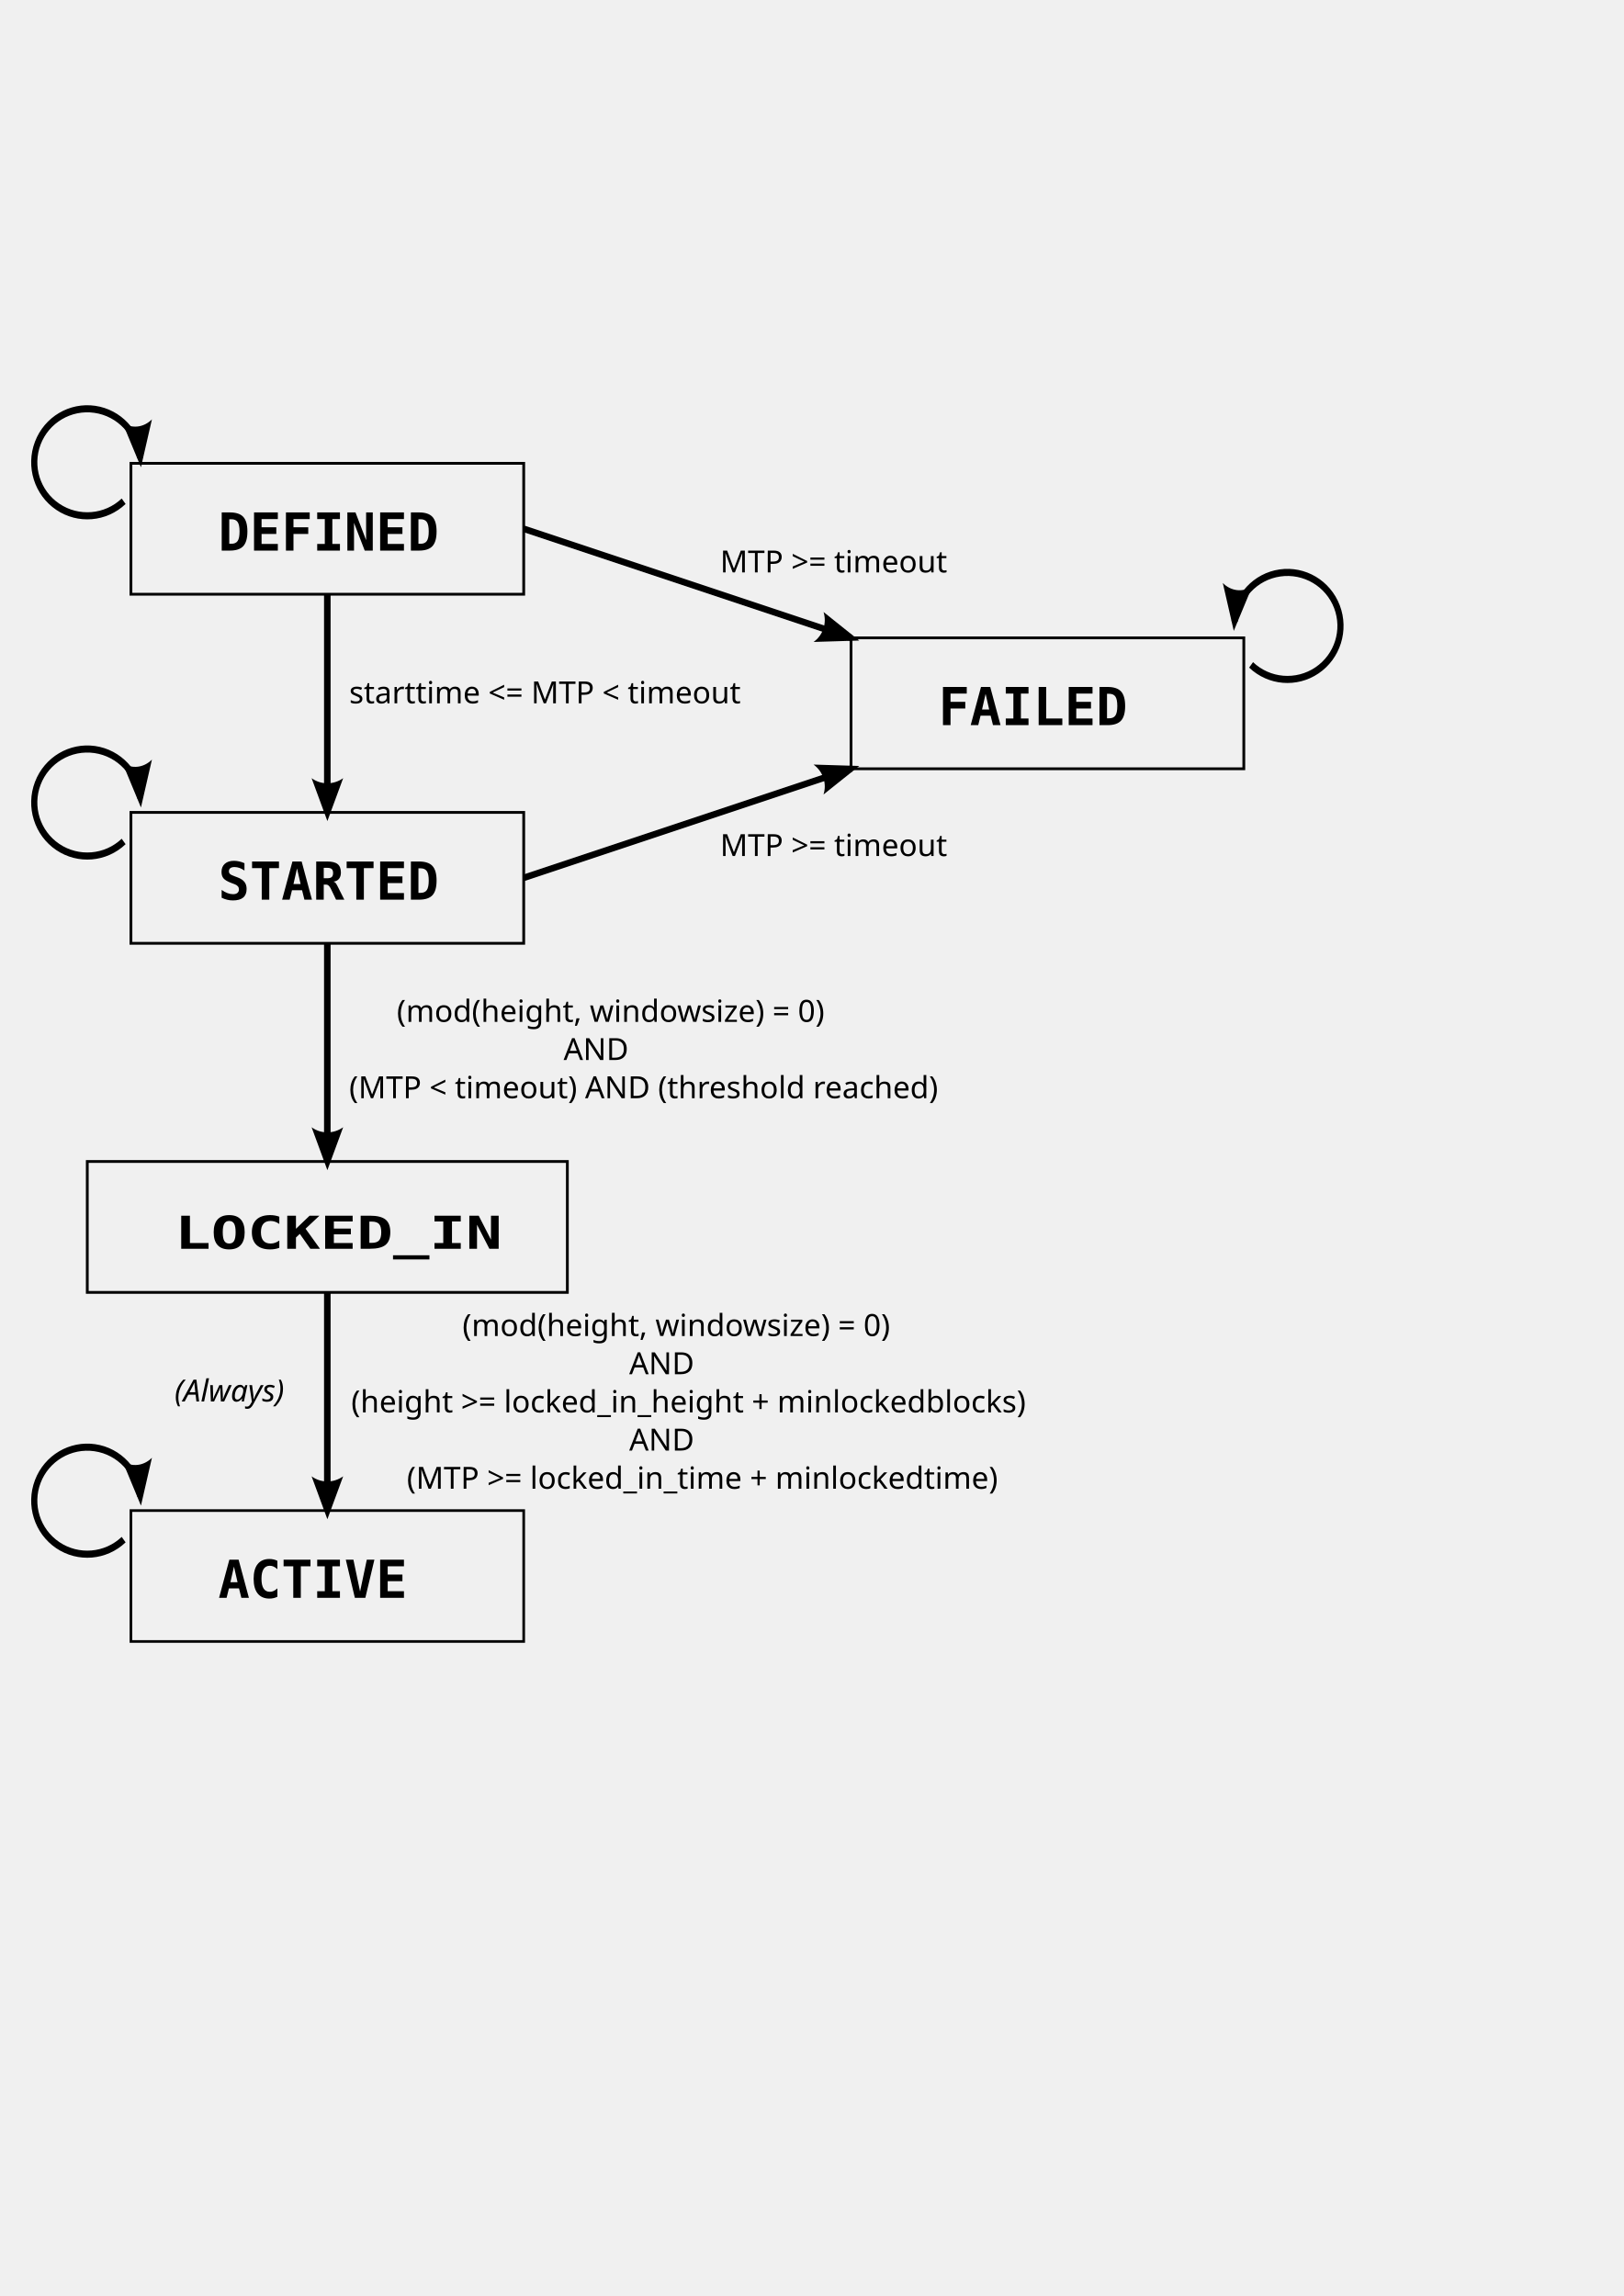
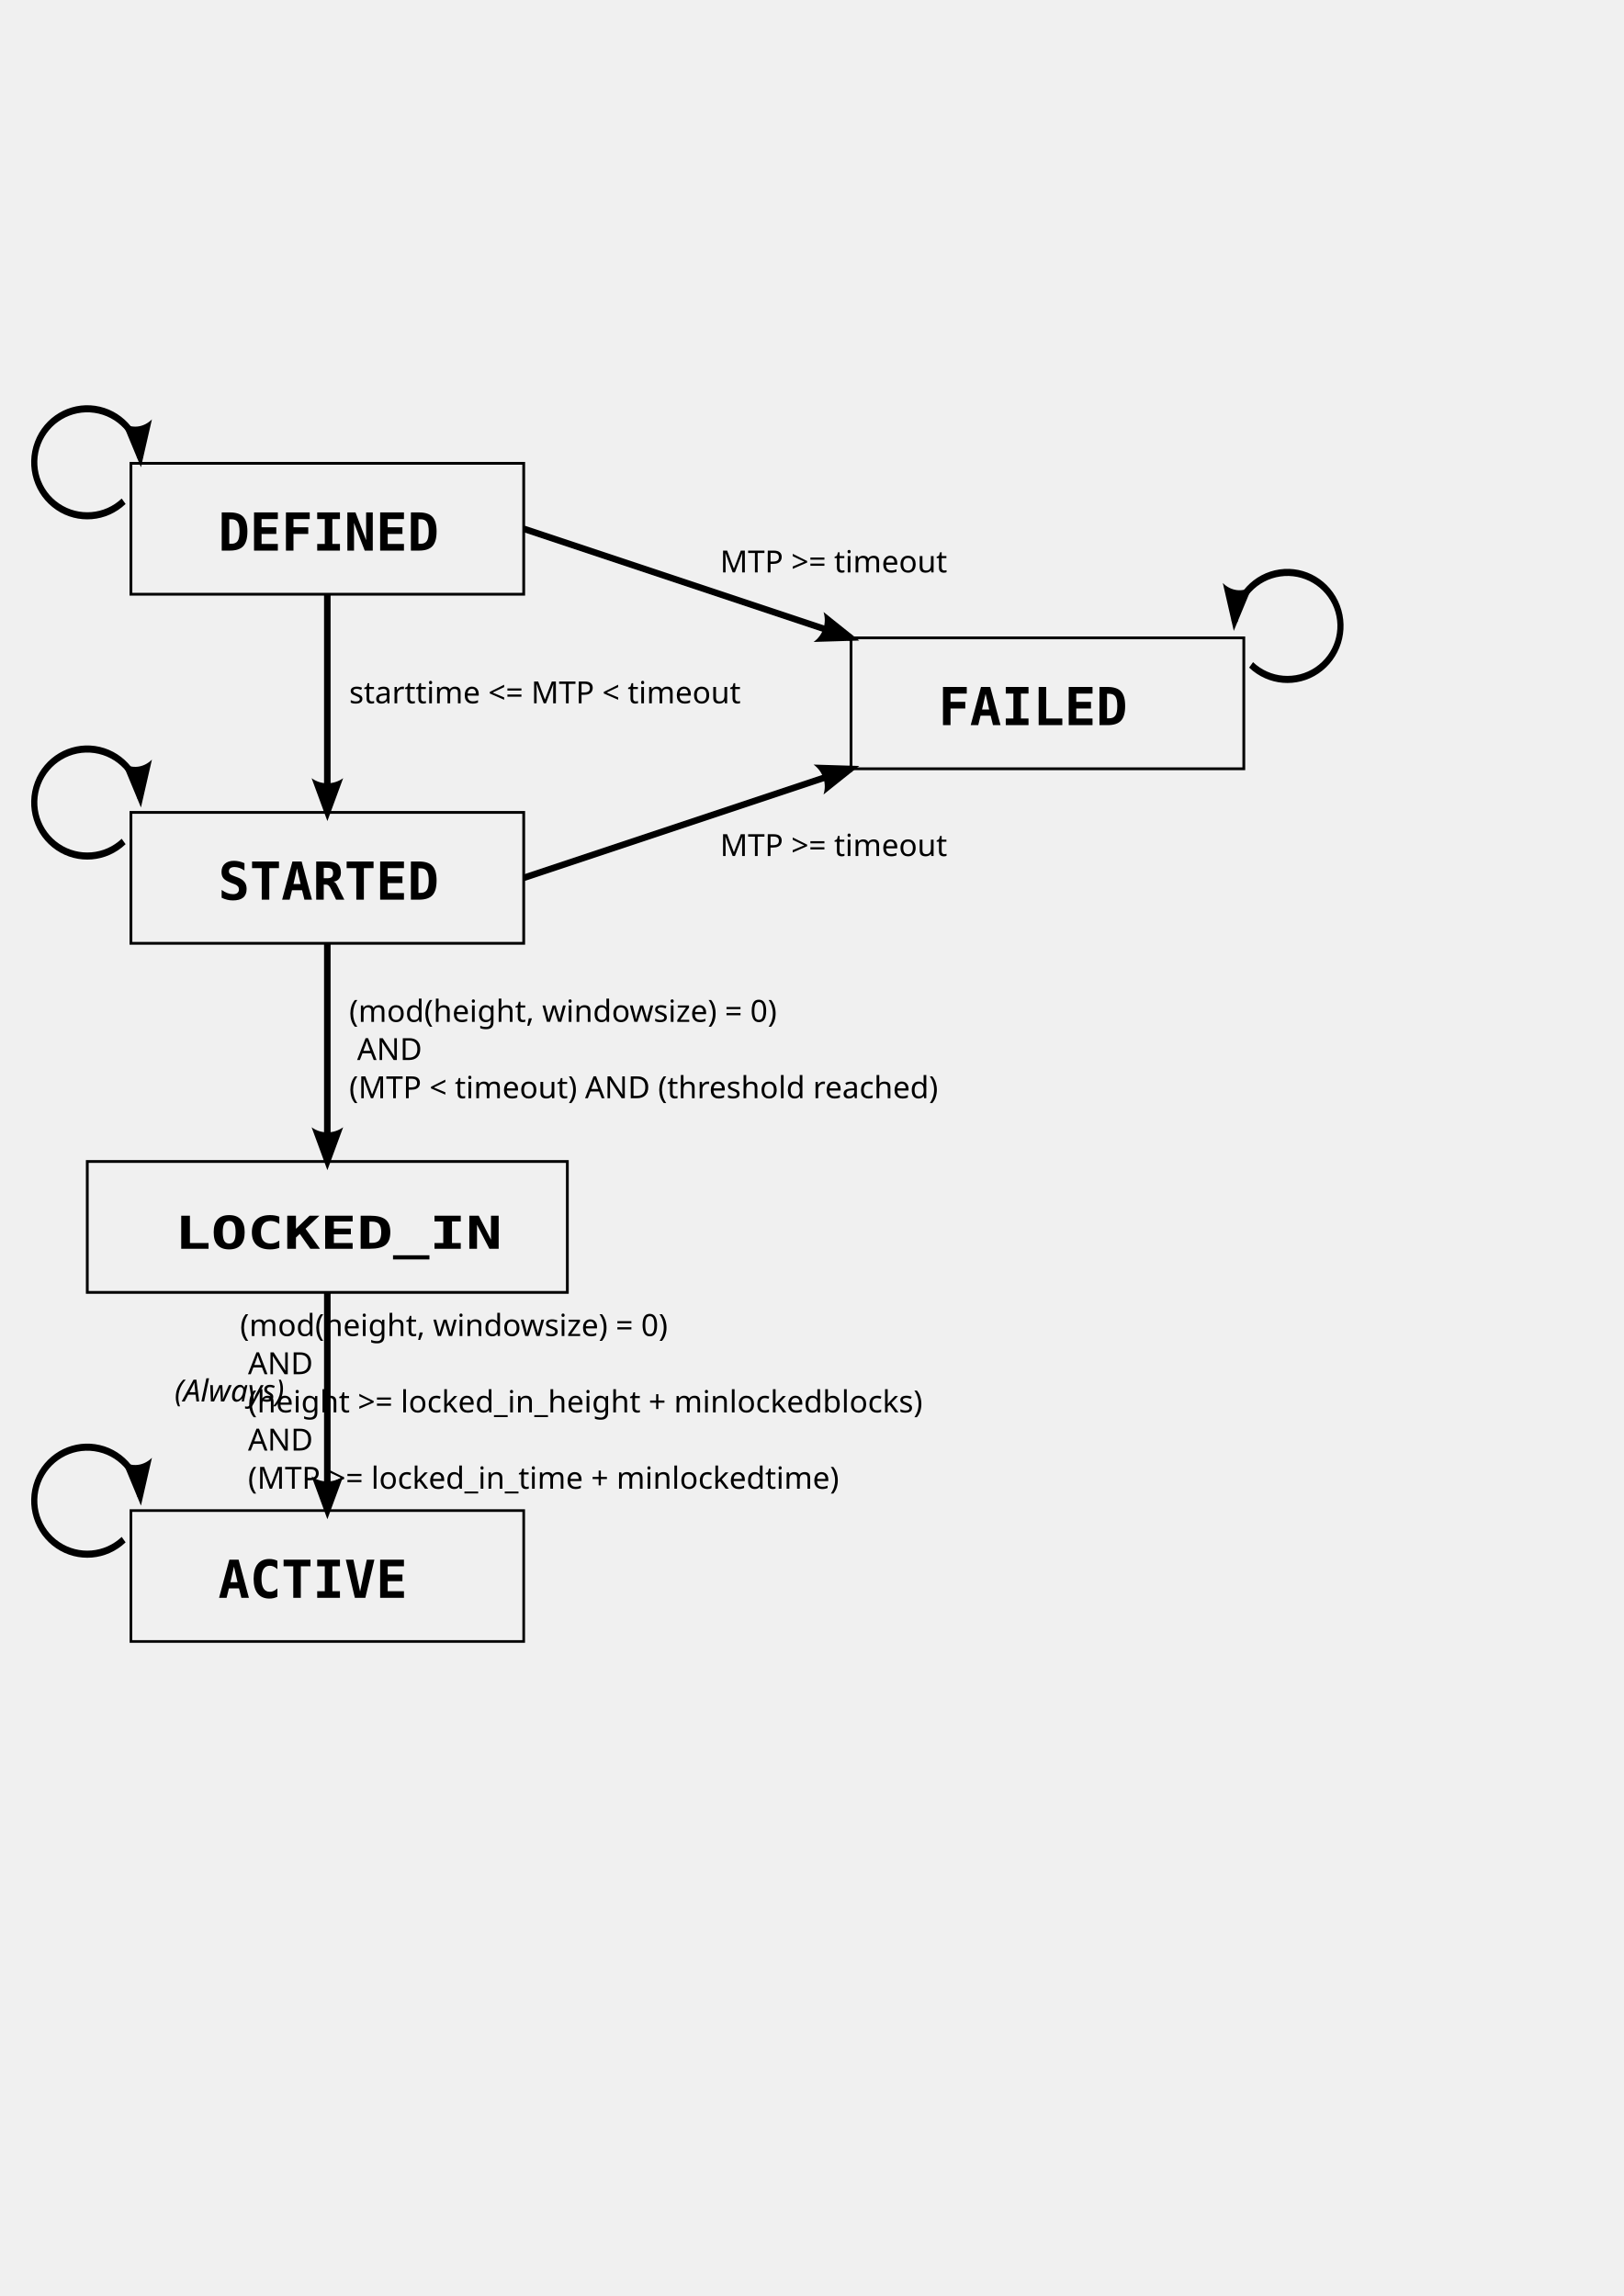
- <svg xmlns="http://www.w3.org/2000/svg" width="744.094" height="1052.362" id="svg2" version="1.1">
+ <svg xmlns="http://www.w3.org/2000/svg" id="svg2" width="744.094" height="1052.362" version="1.1">
  <defs id="defs4">
-     <marker orient="auto" refY="0.0" refX="0.0" id="Arrow2Send" style="overflow:visible;">
-       <path id="path3908" style="fill-rule:evenodd;stroke-width:0.625;stroke-linejoin:round;" d="M 8.719,4.034 L -2.207,0.016 L 8.719,-4.002 C 6.973,-1.63 6.983,1.616 8.719,4.034 z " transform="scale(0.3) rotate(180) translate(-2.3,0)" />
+     <marker id="Arrow2Send" orient="auto" refX="0" refY="0" style="overflow:visible">
+       <path id="path3908" style="fill-rule:evenodd;stroke-width:.625;stroke-linejoin:round" d="M 8.719,4.034 L -2.207,0.016 L 8.719,-4.002 C 6.973,-1.63 6.983,1.616 8.719,4.034 z" transform="scale(0.3) rotate(180) translate(-2.3,0)" />
    </marker>
-     <marker orient="auto" refY="0.0" refX="0.0" id="Arrow2Mend" style="overflow:visible;">
-       <path id="path3902" style="fill-rule:evenodd;stroke-width:0.625;stroke-linejoin:round;" d="M 8.719,4.034 L -2.207,0.016 L 8.719,-4.002 C 6.973,-1.63 6.983,1.616 8.719,4.034 z " transform="scale(0.6) rotate(180) translate(0,0)" />
+     <marker id="Arrow2Mend" orient="auto" refX="0" refY="0" style="overflow:visible">
+       <path id="path3902" style="fill-rule:evenodd;stroke-width:.625;stroke-linejoin:round" d="M 8.719,4.034 L -2.207,0.016 L 8.719,-4.002 C 6.973,-1.63 6.983,1.616 8.719,4.034 z" transform="scale(0.6) rotate(180) translate(0,0)" />
    </marker>
-     <marker orient="auto" refY="0.0" refX="0.0" id="Arrow1Mend" style="overflow:visible;">
-       <path id="path3884" d="M 0.0,0.0 L 5.0,-5.0 L -12.5,0.0 L 5.0,5.0 L 0.0,0.0 z " style="fill-rule:evenodd;stroke:#000000;stroke-width:1.0pt;" transform="scale(0.4) rotate(180) translate(10,0)" />
+     <marker id="Arrow1Mend" orient="auto" refX="0" refY="0" style="overflow:visible">
+       <path id="path3884" d="M 0.0,0.0 L 5.0,-5.0 L -12.5,0.0 L 5.0,5.0 L 0.0,0.0 z" style="fill-rule:evenodd;stroke:#000;stroke-width:1pt" transform="scale(0.4) rotate(180) translate(10,0)" />
    </marker>
-     <marker orient="auto" refY="0.0" refX="0.0" id="Arrow1Send" style="overflow:visible;">
-       <path id="path3890" d="M 0.0,0.0 L 5.0,-5.0 L -12.5,0.0 L 5.0,5.0 L 0.0,0.0 z " style="fill-rule:evenodd;stroke:#000000;stroke-width:1.0pt;" transform="scale(0.2) rotate(180) translate(6,0)" />
+     <marker id="Arrow1Send" orient="auto" refX="0" refY="0" style="overflow:visible">
+       <path id="path3890" d="M 0.0,0.0 L 5.0,-5.0 L -12.5,0.0 L 5.0,5.0 L 0.0,0.0 z" style="fill-rule:evenodd;stroke:#000;stroke-width:1pt" transform="scale(0.2) rotate(180) translate(6,0)" />
    </marker>
-     <marker orient="auto" refY="0.0" refX="0.0" id="EmptyTriangleOutL" style="overflow:visible">
-       <path id="path4035" d="M 5.77,0.0 L -2.88,5.0 L -2.88,-5.0 L 5.77,0.0 z " style="fill-rule:evenodd;fill:#FFFFFF;stroke:#000000;stroke-width:1.0pt" transform="scale(0.8) translate(-6,0)" />
+     <marker id="EmptyTriangleOutL" orient="auto" refX="0" refY="0" style="overflow:visible">
+       <path id="path4035" d="M 5.77,0.0 L -2.88,5.0 L -2.88,-5.0 L 5.77,0.0 z" style="fill-rule:evenodd;fill:#fff;stroke:#000;stroke-width:1pt" transform="scale(0.8) translate(-6,0)" />
    </marker>
-     <marker orient="auto" refY="0.0" refX="0.0" id="Arrow1Lend" style="overflow:visible;">
-       <path id="path3878" d="M 0.0,0.0 L 5.0,-5.0 L -12.5,0.0 L 5.0,5.0 L 0.0,0.0 z " style="fill-rule:evenodd;stroke:#000000;stroke-width:1.0pt;" transform="scale(0.8) rotate(180) translate(12.5,0)" />
+     <marker id="Arrow1Lend" orient="auto" refX="0" refY="0" style="overflow:visible">
+       <path id="path3878" d="M 0.0,0.0 L 5.0,-5.0 L -12.5,0.0 L 5.0,5.0 L 0.0,0.0 z" style="fill-rule:evenodd;stroke:#000;stroke-width:1pt" transform="scale(0.8) rotate(180) translate(12.5,0)" />
    </marker>
-     <marker orient="auto" refY="0.0" refX="0.0" id="Arrow2Lend" style="overflow:visible;">
-       <path id="path3896" style="fill-rule:evenodd;stroke-width:0.625;stroke-linejoin:round;" d="M 8.719,4.034 L -2.207,0.016 L 8.719,-4.002 C 6.973,-1.63 6.983,1.616 8.719,4.034 z " transform="scale(1.1) rotate(180) translate(1,0)" />
+     <marker id="Arrow2Lend" orient="auto" refX="0" refY="0" style="overflow:visible">
+       <path id="path3896" style="fill-rule:evenodd;stroke-width:.625;stroke-linejoin:round" d="M 8.719,4.034 L -2.207,0.016 L 8.719,-4.002 C 6.973,-1.63 6.983,1.616 8.719,4.034 z" transform="scale(1.1) rotate(180) translate(1,0)" />
    </marker>
-     <marker orient="auto" refY="0.0" refX="0.0" id="Arrow2Lstart" style="overflow:visible">
-       <path id="path3893" style="fill-rule:evenodd;stroke-width:0.625;stroke-linejoin:round" d="M 8.719,4.034 L -2.207,0.016 L 8.719,-4.002 C 6.973,-1.63 6.983,1.616 8.719,4.034 z " transform="scale(1.1) translate(1,0)" />
+     <marker id="Arrow2Lstart" orient="auto" refX="0" refY="0" style="overflow:visible">
+       <path id="path3893" style="fill-rule:evenodd;stroke-width:.625;stroke-linejoin:round" d="M 8.719,4.034 L -2.207,0.016 L 8.719,-4.002 C 6.973,-1.63 6.983,1.616 8.719,4.034 z" transform="scale(1.1) translate(1,0)" />
    </marker>
-     <marker orient="auto" refY="0" refX="0" id="Arrow2Mend-7" style="overflow:visible">
-       <path id="path3902-3" style="fill-rule:evenodd;stroke-width:0.625;stroke-linejoin:round" d="M 8.719,4.034 -2.207,0.016 8.719,-4.002 c -1.745,2.372 -1.735,5.617 -6e-7,8.035 z" transform="scale(-0.6,-0.6)" />
+     <marker id="Arrow2Mend-7" orient="auto" refX="0" refY="0" style="overflow:visible">
+       <path id="path3902-3" style="fill-rule:evenodd;stroke-width:.625;stroke-linejoin:round" d="M 8.719,4.034 -2.207,0.016 8.719,-4.002 c -1.745,2.372 -1.735,5.617 -6e-7,8.035 z" transform="scale(-0.6,-0.6)" />
    </marker>
-     <marker orient="auto" refY="0" refX="0" id="Arrow2Mend-1" style="overflow:visible">
-       <path id="path3902-2" style="fill-rule:evenodd;stroke-width:0.625;stroke-linejoin:round" d="M 8.719,4.034 -2.207,0.016 8.719,-4.002 c -1.745,2.372 -1.735,5.617 -6e-7,8.035 z" transform="scale(-0.6,-0.6)" />
+     <marker id="Arrow2Mend-1" orient="auto" refX="0" refY="0" style="overflow:visible">
+       <path id="path3902-2" style="fill-rule:evenodd;stroke-width:.625;stroke-linejoin:round" d="M 8.719,4.034 -2.207,0.016 8.719,-4.002 c -1.745,2.372 -1.735,5.617 -6e-7,8.035 z" transform="scale(-0.6,-0.6)" />
    </marker>
-     <marker orient="auto" refY="0" refX="0" id="Arrow2Mend-15" style="overflow:visible">
-       <path id="path3902-0" style="fill-rule:evenodd;stroke-width:0.625;stroke-linejoin:round" d="M 8.719,4.034 -2.207,0.016 8.719,-4.002 c -1.745,2.372 -1.735,5.617 -6e-7,8.035 z" transform="scale(-0.6,-0.6)" />
+     <marker id="Arrow2Mend-15" orient="auto" refX="0" refY="0" style="overflow:visible">
+       <path id="path3902-0" style="fill-rule:evenodd;stroke-width:.625;stroke-linejoin:round" d="M 8.719,4.034 -2.207,0.016 8.719,-4.002 c -1.745,2.372 -1.735,5.617 -6e-7,8.035 z" transform="scale(-0.6,-0.6)" />
    </marker>
-     <marker orient="auto" refY="0" refX="0" id="Arrow2Mend-0" style="overflow:visible">
-       <path id="path3902-4" style="fill-rule:evenodd;stroke-width:0.625;stroke-linejoin:round" d="M 8.719,4.034 -2.207,0.016 8.719,-4.002 c -1.745,2.372 -1.735,5.617 -6e-7,8.035 z" transform="scale(-0.6,-0.6)" />
+     <marker id="Arrow2Mend-0" orient="auto" refX="0" refY="0" style="overflow:visible">
+       <path id="path3902-4" style="fill-rule:evenodd;stroke-width:.625;stroke-linejoin:round" d="M 8.719,4.034 -2.207,0.016 8.719,-4.002 c -1.745,2.372 -1.735,5.617 -6e-7,8.035 z" transform="scale(-0.6,-0.6)" />
    </marker>
-     <marker orient="auto" refY="0" refX="0" id="Arrow2Mend-11" style="overflow:visible">
-       <path id="path3902-30" style="fill-rule:evenodd;stroke-width:0.625;stroke-linejoin:round" d="M 8.719,4.034 -2.207,0.016 8.719,-4.002 c -1.745,2.372 -1.735,5.617 -6e-7,8.035 z" transform="scale(-0.6,-0.6)" />
+     <marker id="Arrow2Mend-11" orient="auto" refX="0" refY="0" style="overflow:visible">
+       <path id="path3902-30" style="fill-rule:evenodd;stroke-width:.625;stroke-linejoin:round" d="M 8.719,4.034 -2.207,0.016 8.719,-4.002 c -1.745,2.372 -1.735,5.617 -6e-7,8.035 z" transform="scale(-0.6,-0.6)" />
    </marker>
-     <marker orient="auto" refY="0" refX="0" id="Arrow2Mend-6" style="overflow:visible">
-       <path id="path3902-5" style="fill-rule:evenodd;stroke-width:0.625;stroke-linejoin:round" d="M 8.719,4.034 -2.207,0.016 8.719,-4.002 c -1.745,2.372 -1.735,5.617 -6e-7,8.035 z" transform="scale(-0.6,-0.6)" />
+     <marker id="Arrow2Mend-6" orient="auto" refX="0" refY="0" style="overflow:visible">
+       <path id="path3902-5" style="fill-rule:evenodd;stroke-width:.625;stroke-linejoin:round" d="M 8.719,4.034 -2.207,0.016 8.719,-4.002 c -1.745,2.372 -1.735,5.617 -6e-7,8.035 z" transform="scale(-0.6,-0.6)" />
    </marker>
-     <marker orient="auto" refY="0" refX="0" id="Arrow2Mend-2" style="overflow:visible">
-       <path id="path3902-21" style="fill-rule:evenodd;stroke-width:0.625;stroke-linejoin:round" d="M 8.719,4.034 -2.207,0.016 8.719,-4.002 c -1.745,2.372 -1.735,5.617 -6e-7,8.035 z" transform="scale(-0.6,-0.6)" />
+     <marker id="Arrow2Mend-2" orient="auto" refX="0" refY="0" style="overflow:visible">
+       <path id="path3902-21" style="fill-rule:evenodd;stroke-width:.625;stroke-linejoin:round" d="M 8.719,4.034 -2.207,0.016 8.719,-4.002 c -1.745,2.372 -1.735,5.617 -6e-7,8.035 z" transform="scale(-0.6,-0.6)" />
    </marker>
  </defs>
  <g id="layer1">
-     <rect style="fill:none;stroke:#000000;stroke-width:1.275;stroke-linecap:butt;stroke-linejoin:miter;stroke-miterlimit:4;stroke-opacity:1;stroke-dasharray:none" id="rect3759" width="180" height="60" x="60" y="212.362" />
-     <text xml:space="preserve" style="font-size:40px;font-style:normal;font-weight:normal;line-height:125%;letter-spacing:0px;word-spacing:0px;fill:#000000;fill-opacity:1;stroke:none;font-family:Sans" x="100" y="252.362" id="text3761">
-       <tspan id="tspan3763" x="100" y="252.362" style="font-size:24px;font-style:normal;font-variant:normal;font-weight:bold;font-stretch:normal;font-family:Monospace;-inkscape-font-specification:Monospace Bold">DEFINED</tspan>
+     <rect style="fill:none;stroke:#000;stroke-width:1.275;stroke-linecap:butt;stroke-linejoin:miter;stroke-miterlimit:4;stroke-opacity:1;stroke-dasharray:none" id="rect3759" width="180" height="60" x="60" y="212.362" />
+     <text xml:space="preserve" style="font-size:40px;font-style:normal;font-weight:400;line-height:125%;letter-spacing:0;word-spacing:0;fill:#000;fill-opacity:1;stroke:none;font-family:Sans" id="text3761" x="100" y="252.362">
+       <tspan id="tspan3763" x="100" y="252.362" style="font-size:24px;font-style:normal;font-variant:normal;font-weight:700;font-stretch:normal;font-family:Monospace;-inkscape-font-specification:Monospace Bold">DEFINED</tspan>
    </text>
-     <rect style="fill:none;stroke:#000000;stroke-width:1.275;stroke-linecap:butt;stroke-linejoin:miter;stroke-miterlimit:4;stroke-opacity:1;stroke-dasharray:none" id="rect3759-4" width="180" height="60" x="60" y="372.362" />
-     <text xml:space="preserve" style="font-size:40px;font-style:normal;font-weight:normal;line-height:125%;letter-spacing:0px;word-spacing:0px;fill:#000000;fill-opacity:1;stroke:none;font-family:Sans" x="100" y="412.362" id="text3761-9">
-       <tspan id="tspan3763-9" x="100" y="412.362" style="font-size:24px;font-style:normal;font-variant:normal;font-weight:bold;font-stretch:normal;font-family:Monospace;-inkscape-font-specification:Monospace Bold">STARTED</tspan>
+     <rect style="fill:none;stroke:#000;stroke-width:1.275;stroke-linecap:butt;stroke-linejoin:miter;stroke-miterlimit:4;stroke-opacity:1;stroke-dasharray:none" id="rect3759-4" width="180" height="60" x="60" y="372.362" />
+     <text xml:space="preserve" style="font-size:40px;font-style:normal;font-weight:400;line-height:125%;letter-spacing:0;word-spacing:0;fill:#000;fill-opacity:1;stroke:none;font-family:Sans" id="text3761-9" x="100" y="412.362">
+       <tspan id="tspan3763-9" x="100" y="412.362" style="font-size:24px;font-style:normal;font-variant:normal;font-weight:700;font-stretch:normal;font-family:Monospace;-inkscape-font-specification:Monospace Bold">STARTED</tspan>
    </text>
-     <rect style="fill:none;stroke:#000000;stroke-width:1.275;stroke-linecap:butt;stroke-linejoin:miter;stroke-miterlimit:4;stroke-opacity:1;stroke-dasharray:none" id="rect3759-0" width="220" height="60" x="40" y="532.362" />
-     <text xml:space="preserve" style="font-size:46.188px;font-style:normal;font-weight:normal;line-height:125%;letter-spacing:0px;word-spacing:0px;fill:#000000;fill-opacity:1;stroke:none;font-family:Sans" x="69.282" y="660.907" id="text3761-8" transform="scale(1.1547,0.8660254)">
-       <tspan id="tspan3763-93" x="69.282" y="660.907" style="font-size:24px;font-style:normal;font-variant:normal;font-weight:bold;font-stretch:normal;font-family:Monospace;-inkscape-font-specification:Monospace Bold">LOCKED_IN</tspan>
+     <rect style="fill:none;stroke:#000;stroke-width:1.275;stroke-linecap:butt;stroke-linejoin:miter;stroke-miterlimit:4;stroke-opacity:1;stroke-dasharray:none" id="rect3759-0" width="220" height="60" x="40" y="532.362" />
+     <text xml:space="preserve" style="font-size:46.188px;font-style:normal;font-weight:400;line-height:125%;letter-spacing:0;word-spacing:0;fill:#000;fill-opacity:1;stroke:none;font-family:Sans" id="text3761-8" x="69.282" y="660.907" transform="scale(1.1547,0.8660254)">
+       <tspan id="tspan3763-93" x="69.282" y="660.907" style="font-size:24px;font-style:normal;font-variant:normal;font-weight:700;font-stretch:normal;font-family:Monospace;-inkscape-font-specification:Monospace Bold">LOCKED_IN</tspan>
    </text>
-     <rect style="fill:none;stroke:#000000;stroke-width:1.21;stroke-linecap:butt;stroke-linejoin:miter;stroke-miterlimit:4;stroke-opacity:1;stroke-dasharray:none" id="rect3759-4-1" width="180" height="60" x="60" y="692.362" />
-     <text xml:space="preserve" style="font-size:40px;font-style:normal;font-weight:normal;line-height:125%;letter-spacing:0px;word-spacing:0px;fill:#000000;fill-opacity:1;stroke:none;font-family:Sans" x="100" y="732.362" id="text3761-9-4">
-       <tspan id="tspan3763-9-8" x="100" y="732.362" style="font-size:24px;font-style:normal;font-variant:normal;font-weight:bold;font-stretch:normal;font-family:Monospace;-inkscape-font-specification:Monospace Bold">ACTIVE</tspan>
+     <rect style="fill:none;stroke:#000;stroke-width:1.21;stroke-linecap:butt;stroke-linejoin:miter;stroke-miterlimit:4;stroke-opacity:1;stroke-dasharray:none" id="rect3759-4-1" width="180" height="60" x="60" y="692.362" />
+     <text xml:space="preserve" style="font-size:40px;font-style:normal;font-weight:400;line-height:125%;letter-spacing:0;word-spacing:0;fill:#000;fill-opacity:1;stroke:none;font-family:Sans" id="text3761-9-4" x="100" y="732.362">
+       <tspan id="tspan3763-9-8" x="100" y="732.362" style="font-size:24px;font-style:normal;font-variant:normal;font-weight:700;font-stretch:normal;font-family:Monospace;-inkscape-font-specification:Monospace Bold">ACTIVE</tspan>
    </text>
-     <rect style="fill:none;stroke:#000000;stroke-width:1.275;stroke-linecap:butt;stroke-linejoin:miter;stroke-miterlimit:4;stroke-opacity:1;stroke-dasharray:none" id="rect3759-4-9" width="180" height="60" x="390" y="292.362" />
-     <text xml:space="preserve" style="font-size:40px;font-style:normal;font-weight:normal;line-height:125%;letter-spacing:0px;word-spacing:0px;fill:#000000;fill-opacity:1;stroke:none;font-family:Sans" x="430" y="332.362" id="text3761-9-6">
-       <tspan id="tspan3763-9-7" x="430" y="332.362" style="font-size:24px;font-style:normal;font-variant:normal;font-weight:bold;font-stretch:normal;font-family:Monospace;-inkscape-font-specification:Monospace Bold">FAILED</tspan>
+     <rect style="fill:none;stroke:#000;stroke-width:1.275;stroke-linecap:butt;stroke-linejoin:miter;stroke-miterlimit:4;stroke-opacity:1;stroke-dasharray:none" id="rect3759-4-9" width="180" height="60" x="390" y="292.362" />
+     <text xml:space="preserve" style="font-size:40px;font-style:normal;font-weight:400;line-height:125%;letter-spacing:0;word-spacing:0;fill:#000;fill-opacity:1;stroke:none;font-family:Sans" id="text3761-9-6" x="430" y="332.362">
+       <tspan id="tspan3763-9-7" x="430" y="332.362" style="font-size:24px;font-style:normal;font-variant:normal;font-weight:700;font-stretch:normal;font-family:Monospace;-inkscape-font-specification:Monospace Bold">FAILED</tspan>
    </text>
-     <path style="fill:none;stroke:#000000;stroke-width:9.275;stroke-linecap:butt;stroke-linejoin:miter;stroke-miterlimit:4;stroke-opacity:1;stroke-dasharray:none;marker-start:none;marker-end:url(#Arrow2Mend)" id="path3869" d="m 194.864,193.307 a 80,70 0 1 1 24.866,-56.687" transform="matrix(0.3037615,0,0,0.3504218,-2.52661,162.0049)" />
-     <path style="fill:none;stroke:#000000;stroke-width:3;stroke-linecap:butt;stroke-linejoin:miter;stroke-miterlimit:4;stroke-opacity:1;stroke-dasharray:none;marker-end:url(#Arrow2Mend)" d="m 240,242.362 150,50" id="path6409" />
-     <path style="fill:none;stroke:#000000;stroke-width:3;stroke-linecap:butt;stroke-linejoin:miter;stroke-miterlimit:4;stroke-opacity:1;stroke-dasharray:none;marker-end:url(#Arrow2Mend)" d="m 150,272.362 0,100" id="path6409-7" />
-     <path style="fill:none;stroke:#000000;stroke-width:3;stroke-linecap:butt;stroke-linejoin:miter;stroke-miterlimit:4;stroke-opacity:1;stroke-dasharray:none;marker-end:url(#Arrow2Mend)" d="m 150,432.362 0,100" id="path6409-7-2" />
-     <path style="fill:none;stroke:#000000;stroke-width:3;stroke-linecap:butt;stroke-linejoin:miter;stroke-miterlimit:4;stroke-opacity:1;stroke-dasharray:none;marker-end:url(#Arrow2Mend)" d="m 150,592.362 0,100" id="path6409-7-9" />
-     <path style="fill:none;stroke:#000000;stroke-width:3;stroke-linecap:butt;stroke-linejoin:miter;stroke-miterlimit:4;stroke-opacity:1;stroke-dasharray:none;marker-end:url(#Arrow2Mend)" d="m 240,402.362 150,-50" id="path6409-0" />
-     <text xml:space="preserve" style="font-size:40px;font-style:normal;font-weight:normal;line-height:125%;letter-spacing:0px;word-spacing:0px;fill:#000000;fill-opacity:1;stroke:none;font-family:Sans" x="160" y="322.362" id="text6692">
+     <path style="fill:none;stroke:#000;stroke-width:9.275;stroke-linecap:butt;stroke-linejoin:miter;stroke-miterlimit:4;stroke-opacity:1;stroke-dasharray:none;marker-start:none;marker-end:url(#Arrow2Mend)" id="path3869" d="m 194.864,193.307 a 80,70 0 1 1 24.866,-56.687" transform="matrix(0.3037615,0,0,0.3504218,-2.52661,162.0049)" />
+     <path style="fill:none;stroke:#000;stroke-width:3;stroke-linecap:butt;stroke-linejoin:miter;stroke-miterlimit:4;stroke-opacity:1;stroke-dasharray:none;marker-end:url(#Arrow2Mend)" id="path6409" d="m 240,242.362 150,50" />
+     <path style="fill:none;stroke:#000;stroke-width:3;stroke-linecap:butt;stroke-linejoin:miter;stroke-miterlimit:4;stroke-opacity:1;stroke-dasharray:none;marker-end:url(#Arrow2Mend)" id="path6409-7" d="m 150,272.362 0,100" />
+     <path style="fill:none;stroke:#000;stroke-width:3;stroke-linecap:butt;stroke-linejoin:miter;stroke-miterlimit:4;stroke-opacity:1;stroke-dasharray:none;marker-end:url(#Arrow2Mend)" id="path6409-7-2" d="m 150,432.362 0,100" />
+     <path style="fill:none;stroke:#000;stroke-width:3;stroke-linecap:butt;stroke-linejoin:miter;stroke-miterlimit:4;stroke-opacity:1;stroke-dasharray:none;marker-end:url(#Arrow2Mend)" id="path6409-7-9" d="m 150,592.362 0,100" />
+     <path style="fill:none;stroke:#000;stroke-width:3;stroke-linecap:butt;stroke-linejoin:miter;stroke-miterlimit:4;stroke-opacity:1;stroke-dasharray:none;marker-end:url(#Arrow2Mend)" id="path6409-0" d="m 240,402.362 150,-50" />
+     <text xml:space="preserve" style="font-size:40px;font-style:normal;font-weight:400;line-height:125%;letter-spacing:0;word-spacing:0;fill:#000;fill-opacity:1;stroke:none;font-family:Sans" id="text6692" x="160" y="322.362">
      <tspan id="tspan6694" x="160" y="322.362" style="font-size:14px">starttime &lt;= MTP &lt; timeout</tspan>
    </text>
-     <text xml:space="preserve" style="font-size:40px;font-style:normal;font-weight:normal;line-height:125%;letter-spacing:0px;word-spacing:0px;fill:#000000;fill-opacity:1;stroke:none;font-family:Sans" x="330" y="262.362" id="text6692-1">
+     <text xml:space="preserve" style="font-size:40px;font-style:normal;font-weight:400;line-height:125%;letter-spacing:0;word-spacing:0;fill:#000;fill-opacity:1;stroke:none;font-family:Sans" id="text6692-1" x="330" y="262.362">
      <tspan id="tspan6694-3" x="330" y="262.362" style="font-size:14px">MTP &gt;= timeout</tspan>
    </text>
-     <text xml:space="preserve" style="font-size:40px;font-style:normal;font-weight:normal;line-height:125%;letter-spacing:0px;word-spacing:0px;fill:#000000;fill-opacity:1;stroke:none;font-family:Sans" x="330" y="392.362" id="text6692-1-7">
+     <text xml:space="preserve" style="font-size:40px;font-style:normal;font-weight:400;line-height:125%;letter-spacing:0;word-spacing:0;fill:#000;fill-opacity:1;stroke:none;font-family:Sans" id="text6692-1-7" x="330" y="392.362">
      <tspan id="tspan6694-3-4" x="330" y="392.362" style="font-size:14px">MTP &gt;= timeout</tspan>
    </text>
-     <path style="fill:none;stroke:#000000;stroke-width:9.275;stroke-linecap:butt;stroke-linejoin:miter;stroke-miterlimit:4;stroke-opacity:1;stroke-dasharray:none;marker-start:none;marker-end:url(#Arrow2Mend)" id="path3869-3" d="m 194.864,193.307 a 80,70 0 1 1 24.866,-56.687" transform="matrix(0.3037615,0,0,0.3504218,-2.52661,317.9458)" />
-     <text xml:space="preserve" style="font-size:40px;font-style:normal;font-weight:normal;line-height:125%;letter-spacing:0px;word-spacing:0px;fill:#000000;fill-opacity:1;stroke:none;font-family:Sans" x="160" y="468.362" id="text6692-2">
-       <tspan id="tspan6694-1" x="160" y="468.362" style="font-size:14px">      (mod(height, windowsize) = 0)</tspan>
-       <tspan x="160" y="485.862" style="font-size:14px" id="tspan6856">                           AND</tspan>
+     <path style="fill:none;stroke:#000;stroke-width:9.275;stroke-linecap:butt;stroke-linejoin:miter;stroke-miterlimit:4;stroke-opacity:1;stroke-dasharray:none;marker-start:none;marker-end:url(#Arrow2Mend)" id="path3869-3" d="m 194.864,193.307 a 80,70 0 1 1 24.866,-56.687" transform="matrix(0.3037615,0,0,0.3504218,-2.52661,317.9458)" />
+     <text xml:space="preserve" style="font-size:40px;font-style:normal;font-weight:400;line-height:125%;letter-spacing:0;word-spacing:0;fill:#000;fill-opacity:1;stroke:none;font-family:Sans" id="text6692-2" x="160" y="468.362">
+       <tspan id="tspan6694-1" x="160" y="468.362" style="font-size:14px">(mod(height, windowsize) = 0)</tspan>
+       <tspan x="160" y="485.862" style="font-size:14px" id="tspan6856"> AND</tspan>
      <tspan x="160" y="503.362" style="font-size:14px" id="tspan6858">(MTP &lt; timeout) AND (threshold reached)</tspan>
    </text>
-     <text xml:space="preserve" style="font-size:40px;font-style:normal;font-weight:normal;line-height:125%;letter-spacing:0px;word-spacing:0px;fill:#000000;fill-opacity:1;stroke:none;font-family:Sans" x="110" y="612.362" id="text6692-2-7">
-       <tspan id="tspan6694-1-5" x="110" y="612.362" style="font-size:14px">                            (mod(height, windowsize) = 0)</tspan>
-       <tspan x="110" y="629.862" style="font-size:14px" id="tspan6804">                                                 AND</tspan>
-       <tspan x="110" y="647.362" style="font-size:14px" id="tspan6806">              (height &gt;= locked_in_height + minlockedblocks)  </tspan>
-       <tspan x="110" y="664.862" style="font-size:14px" id="tspan3052">                                                 AND</tspan>
-       <tspan x="110" y="682.362" style="font-size:14px" id="tspan3054">                     (MTP &gt;= locked_in_time + minlockedtime)</tspan>
+     <text xml:space="preserve" style="font-size:40px;font-style:normal;font-weight:400;line-height:125%;letter-spacing:0;word-spacing:0;fill:#000;fill-opacity:1;stroke:none;font-family:Sans" id="text6692-2-7" x="110" y="612.362">
+       <tspan id="tspan6694-1-5" x="110" y="612.362" style="font-size:14px">(mod(height, windowsize) = 0)</tspan>
+       <tspan x="110" y="629.862" style="font-size:14px" id="tspan6804"> AND</tspan>
+       <tspan x="110" y="647.362" style="font-size:14px" id="tspan6806"> (height &gt;= locked_in_height + minlockedblocks) </tspan>
+       <tspan x="110" y="664.862" style="font-size:14px" id="tspan3052"> AND</tspan>
+       <tspan x="110" y="682.362" style="font-size:14px" id="tspan3054"> (MTP &gt;= locked_in_time + minlockedtime)</tspan>
    </text>
-     <path style="fill:none;stroke:#000000;stroke-width:9.275;stroke-linecap:butt;stroke-linejoin:miter;stroke-miterlimit:4;stroke-opacity:1;stroke-dasharray:none;marker-start:none;marker-end:url(#Arrow2Mend)" id="path3869-3-4" d="m 194.864,193.307 a 80,70 0 1 1 24.866,-56.687" transform="matrix(0.3037615,0,0,0.3504218,-2.52661,637.9458)" />
-     <path style="fill:none;stroke:#000000;stroke-width:9.275;stroke-linecap:butt;stroke-linejoin:miter;stroke-miterlimit:4;stroke-opacity:1;stroke-dasharray:none;marker-start:none;marker-end:url(#Arrow2Mend)" id="path3869-3-4-7" d="m 194.864,193.307 a 80,70 0 1 1 24.866,-56.687" transform="matrix(-0.3037615,0,0,0.3504218,632.5266,237.0049)" />
-     <text xml:space="preserve" style="font-size:40px;font-style:normal;font-weight:normal;line-height:125%;letter-spacing:0px;word-spacing:0px;fill:#000000;fill-opacity:1;stroke:none;font-family:Sans" x="80" y="642.362" id="text6692-1-3">
+     <path style="fill:none;stroke:#000;stroke-width:9.275;stroke-linecap:butt;stroke-linejoin:miter;stroke-miterlimit:4;stroke-opacity:1;stroke-dasharray:none;marker-start:none;marker-end:url(#Arrow2Mend)" id="path3869-3-4" d="m 194.864,193.307 a 80,70 0 1 1 24.866,-56.687" transform="matrix(0.3037615,0,0,0.3504218,-2.52661,637.9458)" />
+     <path style="fill:none;stroke:#000;stroke-width:9.275;stroke-linecap:butt;stroke-linejoin:miter;stroke-miterlimit:4;stroke-opacity:1;stroke-dasharray:none;marker-start:none;marker-end:url(#Arrow2Mend)" id="path3869-3-4-7" d="m 194.864,193.307 a 80,70 0 1 1 24.866,-56.687" transform="matrix(-0.3037615,0,0,0.3504218,632.5266,237.0049)" />
+     <text xml:space="preserve" style="font-size:40px;font-style:normal;font-weight:400;line-height:125%;letter-spacing:0;word-spacing:0;fill:#000;fill-opacity:1;stroke:none;font-family:Sans" id="text6692-1-3" x="80" y="642.362">
      <tspan id="tspan6694-3-6" x="80" y="642.362" style="font-size:14px;font-style:italic;-inkscape-font-specification:Sans Italic">(Always)</tspan>
    </text>
  </g>
</svg>
